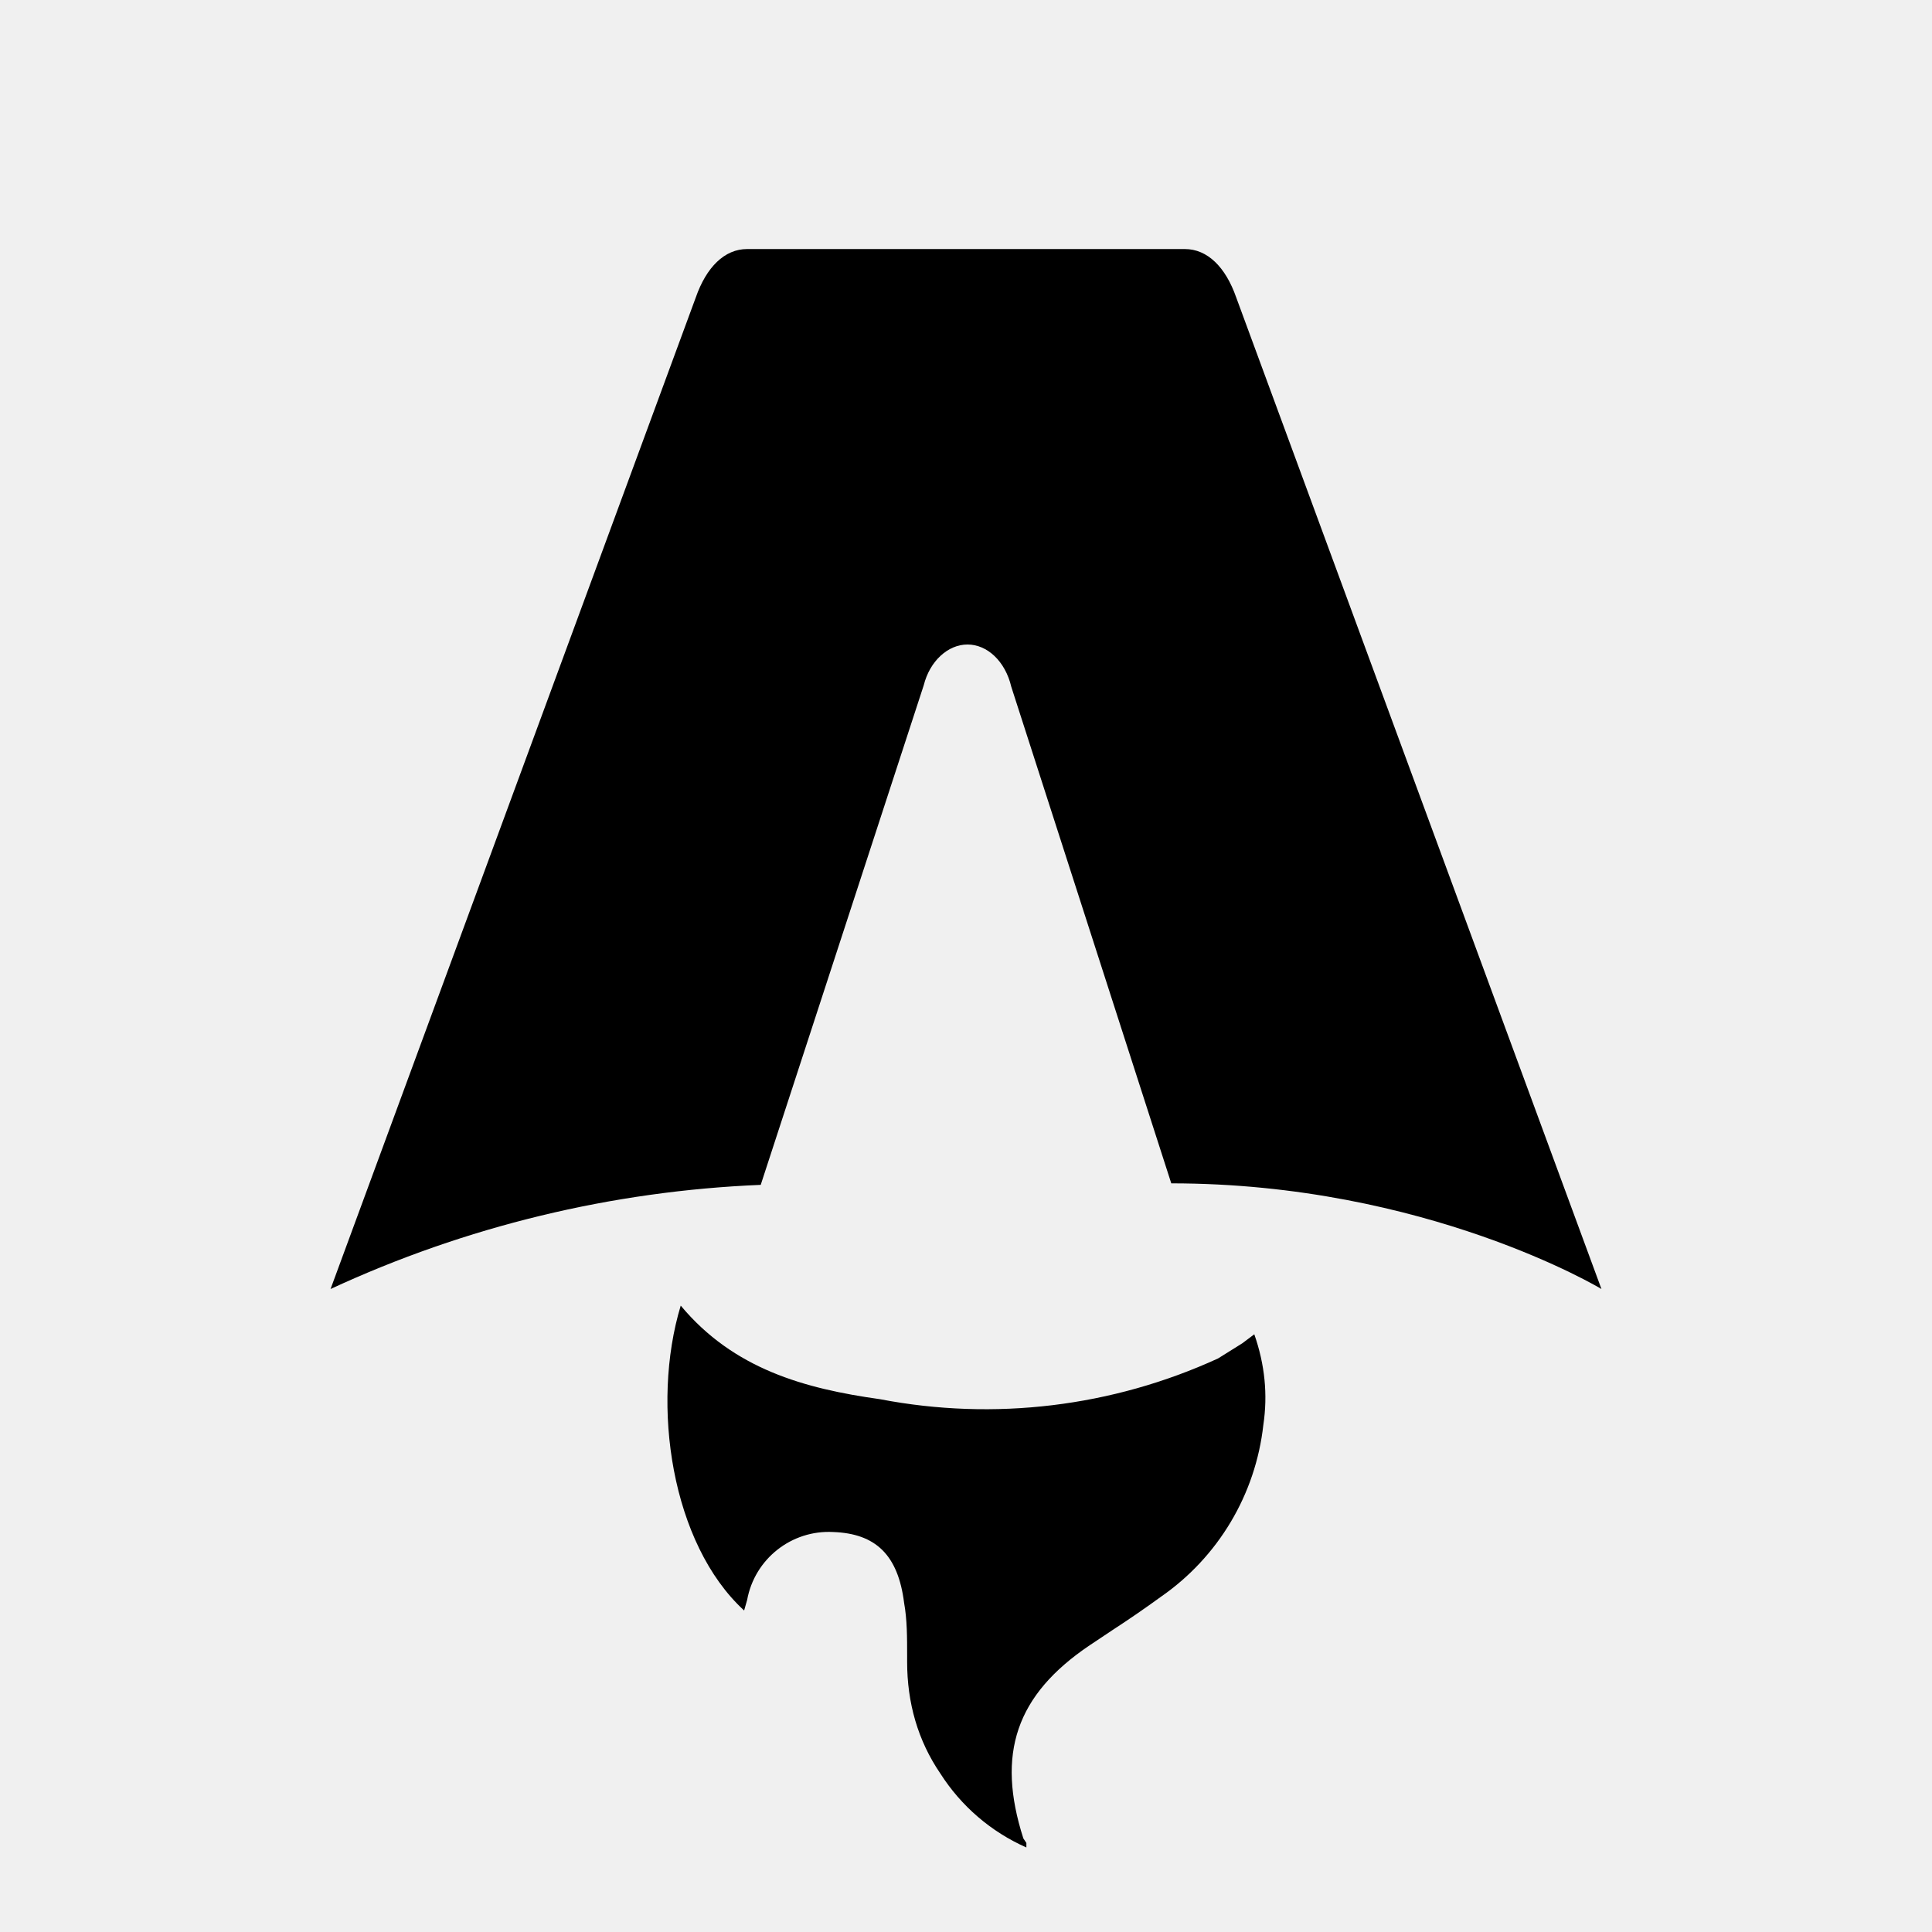
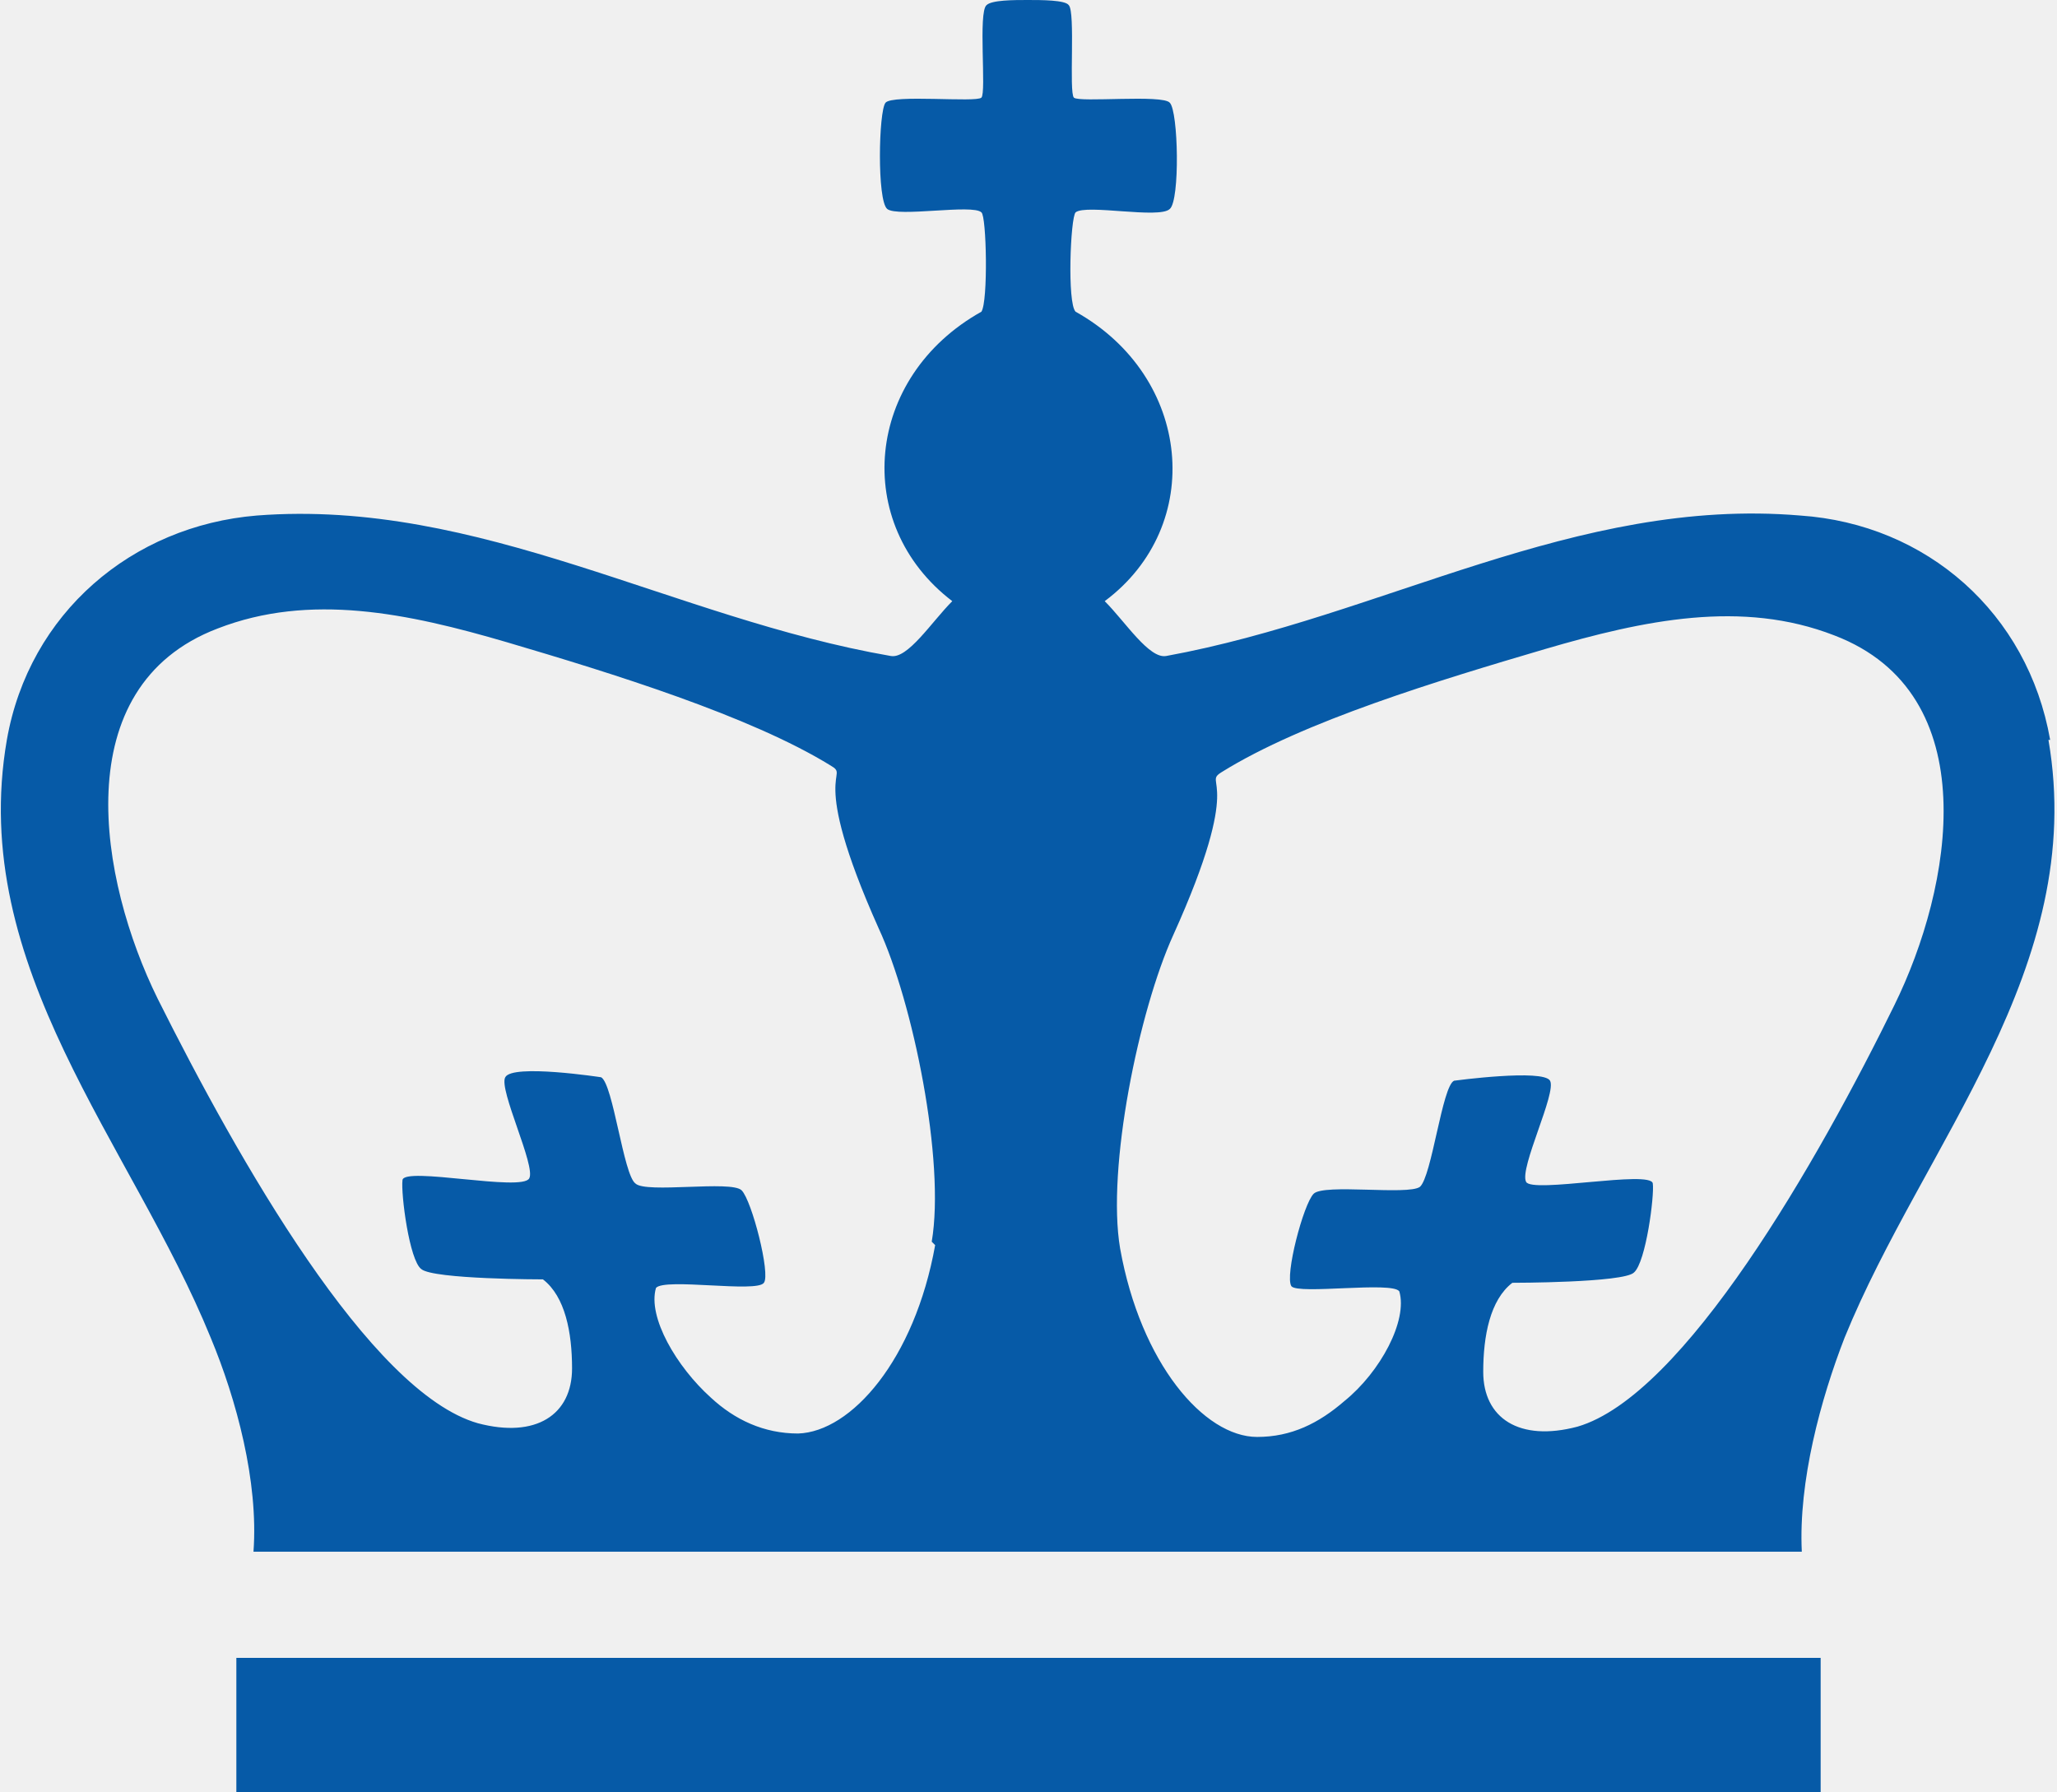
- <svg xmlns="http://www.w3.org/2000/svg" fill="none" viewBox="0 0 128 128">
-   <path d="M50.4 78.5a75.1 75.1 0 0 0-28.5 6.9l24.2-65.7c.7-2 1.9-3.2 3.4-3.2h29c1.5 0 2.7 1.2 3.4 3.2l24.2 65.7s-11.6-7-28.5-7L67 45.5c-.4-1.7-1.6-2.8-2.9-2.8-1.3 0-2.5 1.1-2.9 2.7L50.4 78.5Zm-1.1 28.2Zm-4.2-20.2c-2 6.6-.6 15.8 4.2 20.2a17.5 17.5 0 0 1 .2-.7 5.5 5.5 0 0 1 5.7-4.5c2.8.1 4.3 1.5 4.7 4.7.2 1.1.2 2.3.2 3.5v.4c0 2.7.7 5.2 2.2 7.4a13 13 0 0 0 5.7 4.9v-.3l-.2-.3c-1.8-5.6-.5-9.5 4.4-12.8l1.5-1a73 73 0 0 0 3.2-2.2 16 16 0 0 0 6.8-11.4c.3-2 .1-4-.6-6l-.8.6-1.6 1a37 37 0 0 1-22.4 2.7c-5-.7-9.7-2-13.2-6.2Z" />
-   <style>
-         path { fill: #000; }
-         @media (prefers-color-scheme: dark) {
-             path { fill: #FFF; }
-         }
+ <svg xmlns="http://www.w3.org/2000/svg" version="1.1" viewBox="0 0 120.1 104.6">
+   <defs>
+     <style>
+       .cls-1 { fill: #065aa7; }
+       @media (prefers-color-scheme: dark) {
+         .cls-1 { fill: #ffffff; }
+       }
    </style>
+   </defs>
+   <g>
+     <g id="Layer_1">
+       <g>
+         <path class="cls-1" d="M119.7,43.2c-1.3-7.4-7.2-12.6-14.6-13.1-13.1-1.1-24.4,5.9-37,8.2-1,.2-2.4-2-3.6-3.2,5.9-4.4,5.1-13.1-1.7-16.9-.5-.5-.3-5.5,0-5.8.6-.5,4.9.4,5.5-.2.6-.5.5-5.7,0-6.2-.4-.5-5.3,0-5.6-.3-.3-.3.1-5-.3-5.4C62.2,0,60.8,0,60,0c-.8,0-2.1,0-2.4.3-.5.4,0,5.1-.3,5.4-.3.3-5.2-.2-5.6.3-.4.5-.5,5.7.1,6.2.6.5,5-.3,5.5.2.3.2.4,5.2,0,5.8-6.8,3.8-7.6,12.4-1.7,16.9-1.2,1.2-2.6,3.4-3.6,3.2-12.7-2.2-24-9.2-37-8.2-7.3.6-13.3,5.7-14.6,13.1-2.3,13.3,7.3,23.6,11.9,34.9,1.5,3.6,2.8,8.4,2.5,12.5,0,0,38,0,44.7,0h0s.2,0,.5,0c.3,0,.5,0,.5,0h0c6.7,0,44.7,0,44.7,0-.2-4.1,1.1-8.9,2.5-12.5,4.6-11.3,14.2-21.6,11.9-34.9ZM54.6,72.7c-1.2,6.7-4.9,10.9-8,11-2,0-3.7-.8-5.1-2.1-2-1.8-3.7-4.7-3.2-6.4.5-.6,5.9.3,6.3-.3.4-.5-.7-4.8-1.3-5.4-.6-.6-5.6.2-6.2-.4-.7-.5-1.3-5.8-2-6.2,0,0-5.2-.8-5.6,0-.4.7,1.8,5.2,1.4,5.9-.4.8-7.3-.7-7.4.1-.1.8.4,4.7,1.1,5.2.7.6,7.1.6,7.1.6,1.3,1,1.7,3.1,1.7,5.2,0,2.7-2.1,4.1-5.5,3.2-6.3-1.8-14-15.4-18.7-24.8-3.4-6.9-5.4-18.2,3.5-21.6,5.4-2.1,11.1-.9,16.9.8,6.1,1.8,14.2,4.3,18.9,7.2,1.2.7-1.4.1,2.8,9.5,2,4.3,3.9,13.6,3.1,18.3ZM110.7,58.5c-4.6,9.4-12.4,23-18.6,24.8-3.4.9-5.5-.5-5.5-3.2,0-2.1.4-4.2,1.7-5.2,0,0,6.5,0,7.1-.6.7-.6,1.2-4.5,1.1-5.2-.1-.8-7.1.6-7.4-.1-.4-.8,1.8-5.2,1.4-5.9-.4-.7-5.6,0-5.6,0-.7.3-1.3,5.6-2,6.2-.7.5-5.6-.2-6.2.4-.6.6-1.7,4.8-1.3,5.4.4.5,5.9-.3,6.3.3.5,1.7-1.1,4.7-3.2,6.4-1.5,1.3-3.1,2.1-5.1,2.1-3.1,0-6.8-4.3-8-11-.8-4.7,1.1-13.9,3.1-18.3,4.2-9.3,1.7-8.8,2.8-9.5,4.8-3,12.8-5.4,18.9-7.2,5.8-1.7,11.5-2.9,16.9-.8,8.9,3.4,6.9,14.7,3.5,21.6Z" />
+         <rect class="cls-1" x="13.8" y="96.8" width="92.5" height="7.9" />
+       </g>
+     </g>
+   </g>
</svg>
